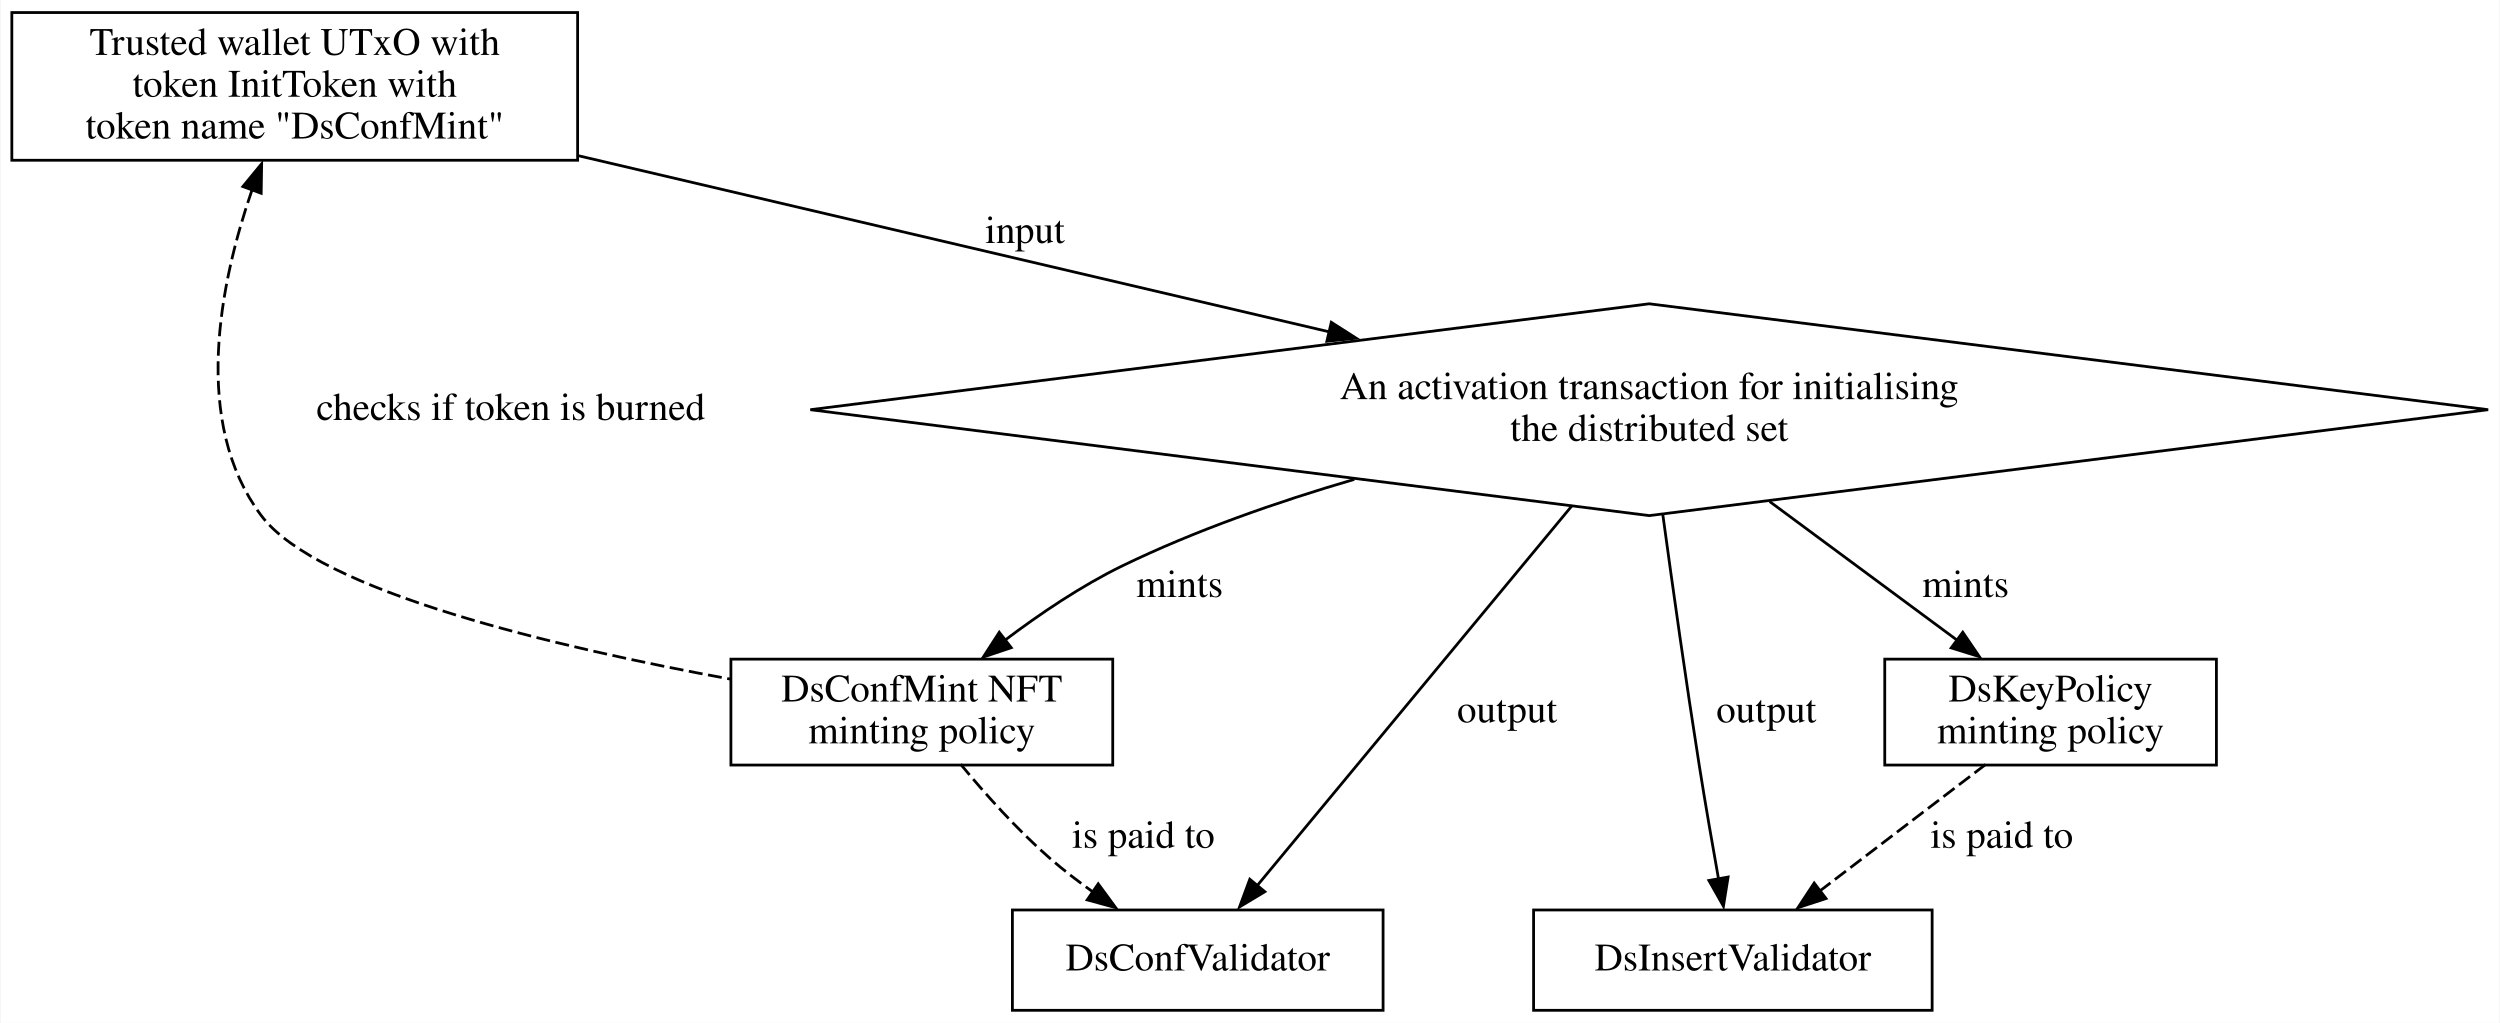
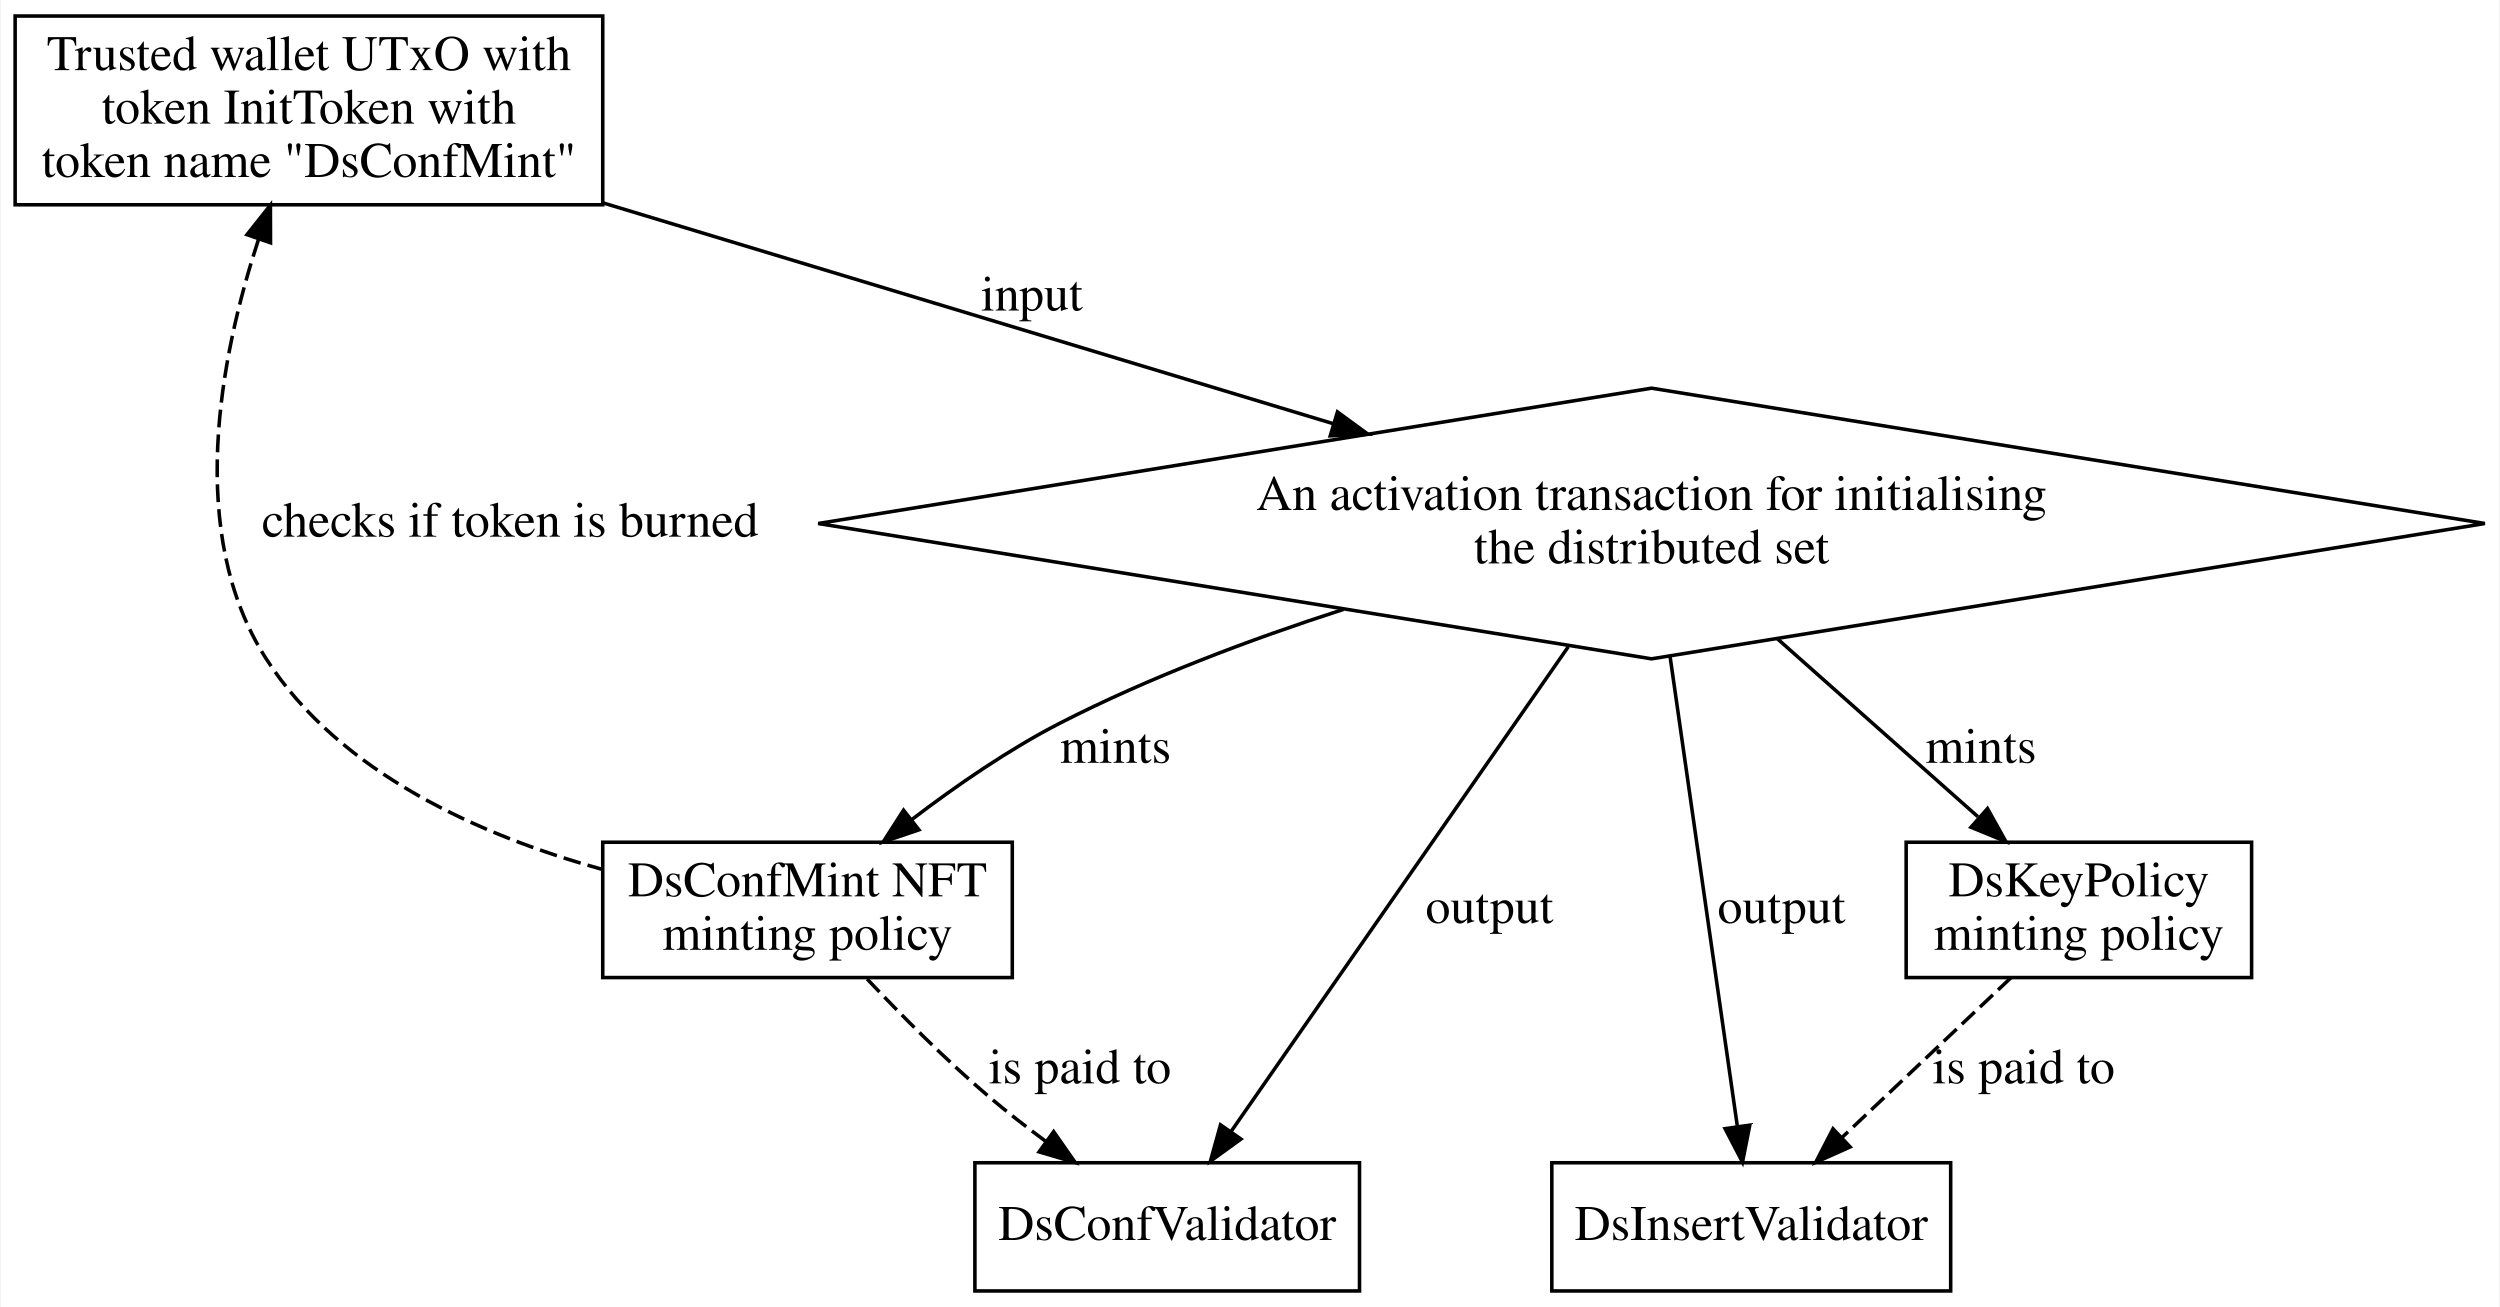
- <svg xmlns="http://www.w3.org/2000/svg" width="897pt" height="367pt" viewBox="0.00 0.00 896.50 367.00">
+ <svg xmlns="http://www.w3.org/2000/svg" width="702pt" height="367pt" viewBox="0.00 0.00 701.50 367.00">
  <g id="graph0" class="graph" transform="scale(1 1) rotate(0) translate(4 363)">
-     <polygon fill="white" stroke="none" points="-4,4 -4,-363 892.5,-363 892.5,4 -4,4" />
+     <polygon fill="white" stroke="none" points="-4,4 -4,-363 697.5,-363 697.5,4 -4,4" />
    <g id="node1" class="node">
-       <polygon fill="none" stroke="black" points="0,-305.5 0,-358.5 203,-358.5 203,-305.5 0,-305.5" />
-       <text text-anchor="middle" x="101.5" y="-343.3" font-family="Times,serif" font-size="14.00">Trusted wallet UTxO with</text>
-       <text text-anchor="middle" x="101.5" y="-328.3" font-family="Times,serif" font-size="14.00">token InitToken with</text>
-       <text text-anchor="middle" x="101.5" y="-313.3" font-family="Times,serif" font-size="14.00">token name "DsConfMint"</text>
+       <polygon fill="none" stroke="black" points="0,-305.5 0,-358.5 165,-358.5 165,-305.5 0,-305.5" />
+       <text text-anchor="middle" x="82.5" y="-343.3" font-family="Times,serif" font-size="14.00">Trusted wallet UTxO with</text>
+       <text text-anchor="middle" x="82.5" y="-328.3" font-family="Times,serif" font-size="14.00">token InitToken with</text>
+       <text text-anchor="middle" x="82.5" y="-313.3" font-family="Times,serif" font-size="14.00">token name "DsConfMint"</text>
    </g>
    <g id="node2" class="node">
-       <polygon fill="none" stroke="black" points="587.5,-254 286.5,-216 587.5,-178 888.5,-216 587.5,-254" />
-       <text text-anchor="middle" x="587.5" y="-219.8" font-family="Times,serif" font-size="14.00">An activation transaction for initialising</text>
-       <text text-anchor="middle" x="587.5" y="-204.8" font-family="Times,serif" font-size="14.00">the distributed set</text>
+       <polygon fill="none" stroke="black" points="459.5,-254 225.5,-216 459.5,-178 693.5,-216 459.5,-254" />
+       <text text-anchor="middle" x="459.5" y="-219.8" font-family="Times,serif" font-size="14.00">An activation transaction for initialising</text>
+       <text text-anchor="middle" x="459.5" y="-204.8" font-family="Times,serif" font-size="14.00">the distributed set</text>
    </g>
    <g id="edge1" class="edge">
-       <path fill="none" stroke="black" d="M202.79,-307.24C281.52,-288.77 390.74,-263.15 472.7,-243.93" />
-       <polygon fill="black" stroke="black" points="473.42,-247.36 482.35,-241.66 471.82,-240.54 473.42,-247.36" />
-       <text text-anchor="middle" x="363.5" y="-275.8" font-family="Times,serif" font-size="14.00">input</text>
+       <path fill="none" stroke="black" d="M165.23,-305.98C225.83,-287.66 307.97,-262.82 370.08,-244.04" />
+       <polygon fill="black" stroke="black" points="371.31,-247.33 379.87,-241.08 369.28,-240.62 371.31,-247.33" />
+       <text text-anchor="middle" x="285.5" y="-275.8" font-family="Times,serif" font-size="14.00">input</text>
    </g>
    <g id="node3" class="node">
-       <polygon fill="none" stroke="black" points="258,-88.5 258,-126.5 395,-126.5 395,-88.5 258,-88.5" />
-       <text text-anchor="middle" x="326.5" y="-111.3" font-family="Times,serif" font-size="14.00">DsConfMint NFT</text>
-       <text text-anchor="middle" x="326.5" y="-96.3" font-family="Times,serif" font-size="14.00">minting policy</text>
+       <polygon fill="none" stroke="black" points="165,-88.5 165,-126.5 280,-126.5 280,-88.5 165,-88.5" />
+       <text text-anchor="middle" x="222.5" y="-111.3" font-family="Times,serif" font-size="14.00">DsConfMint NFT</text>
+       <text text-anchor="middle" x="222.5" y="-96.3" font-family="Times,serif" font-size="14.00">minting policy</text>
    </g>
    <g id="edge2" class="edge">
-       <path fill="none" stroke="black" stroke-dasharray="5,2" d="M86.2,-294.93C74.59,-261.3 64.46,-211.44 89.5,-178 109.84,-150.84 195.59,-130.7 258.12,-119.28" />
-       <polygon fill="black" stroke="black" points="82.89,-296.07 89.63,-304.25 89.46,-293.65 82.89,-296.07" />
-       <text text-anchor="middle" x="179" y="-212.3" font-family="Times,serif" font-size="14.00">checks if token is burned</text>
+       <path fill="none" stroke="black" stroke-dasharray="5,2" d="M68.32,-295.71C57.5,-262.63 47.92,-213.15 70.5,-178 91.2,-145.77 130.97,-128.3 164.63,-118.94" />
+       <polygon fill="black" stroke="black" points="65.1,-297.11 71.68,-305.41 71.71,-294.82 65.1,-297.11" />
+       <text text-anchor="middle" x="139" y="-212.3" font-family="Times,serif" font-size="14.00">checks if token is burned</text>
    </g>
    <g id="edge3" class="edge">
-       <path fill="none" stroke="black" d="M481.66,-191C453.9,-182.89 424.48,-172.61 398.5,-160 383.74,-152.83 368.76,-142.68 356.32,-133.29" />
-       <polygon fill="black" stroke="black" points="358.59,-130.61 348.54,-127.24 354.29,-136.14 358.59,-130.61" />
-       <text text-anchor="middle" x="419" y="-148.8" font-family="Times,serif" font-size="14.00">mints</text>
+       <path fill="none" stroke="black" d="M373.01,-191.89C346.78,-183.43 318.36,-172.74 293.5,-160 278.97,-152.55 264.15,-142.3 251.84,-132.91" />
+       <polygon fill="black" stroke="black" points="253.78,-129.99 243.75,-126.59 249.47,-135.5 253.78,-129.99" />
+       <text text-anchor="middle" x="309" y="-148.8" font-family="Times,serif" font-size="14.00">mints</text>
    </g>
    <g id="node4" class="node">
-       <polygon fill="none" stroke="black" points="359,-0.5 359,-36.5 492,-36.5 492,-0.5 359,-0.5" />
-       <text text-anchor="middle" x="425.5" y="-14.8" font-family="Times,serif" font-size="14.00">DsConfValidator</text>
+       <polygon fill="none" stroke="black" points="269.5,-0.5 269.5,-36.5 377.5,-36.5 377.5,-0.5 269.5,-0.5" />
+       <text text-anchor="middle" x="323.5" y="-14.8" font-family="Times,serif" font-size="14.00">DsConfValidator</text>
    </g>
    <g id="edge5" class="edge">
-       <path fill="none" stroke="black" d="M559.65,-181.39C527.6,-142.71 475.66,-80.03 446.71,-45.1" />
-       <polygon fill="black" stroke="black" points="449.57,-43.06 440.5,-37.6 444.18,-47.53 449.57,-43.06" />
-       <text text-anchor="middle" x="536.5" y="-103.8" font-family="Times,serif" font-size="14.00">output</text>
+       <path fill="none" stroke="black" d="M436.12,-181.39C409.24,-142.75 365.69,-80.15 341.37,-45.19" />
+       <polygon fill="black" stroke="black" points="344.21,-43.15 335.63,-36.94 338.47,-47.14 344.21,-43.15" />
+       <text text-anchor="middle" x="414" y="-103.8" font-family="Times,serif" font-size="14.00">output</text>
    </g>
    <g id="node5" class="node">
-       <polygon fill="none" stroke="black" points="546,-0.5 546,-36.5 689,-36.5 689,-0.5 546,-0.5" />
-       <text text-anchor="middle" x="617.5" y="-14.8" font-family="Times,serif" font-size="14.00">DsInsertValidator</text>
+       <polygon fill="none" stroke="black" points="431.5,-0.5 431.5,-36.5 543.5,-36.5 543.5,-0.5 431.5,-0.5" />
+       <text text-anchor="middle" x="487.5" y="-14.8" font-family="Times,serif" font-size="14.00">DsInsertValidator</text>
    </g>
    <g id="edge6" class="edge">
-       <path fill="none" stroke="black" d="M592.38,-178.27C595.84,-152.89 600.69,-118.35 605.5,-88 607.62,-74.63 610.18,-59.82 612.4,-47.41" />
-       <polygon fill="black" stroke="black" points="615.79,-48.32 614.12,-37.85 608.9,-47.08 615.79,-48.32" />
-       <text text-anchor="middle" x="629.5" y="-103.8" font-family="Times,serif" font-size="14.00">output</text>
+       <path fill="none" stroke="black" d="M464.7,-178.69C470.17,-140.52 478.64,-81.35 483.57,-46.92" />
+       <polygon fill="black" stroke="black" points="487.09,-47.06 485.04,-36.67 480.16,-46.07 487.09,-47.06" />
+       <text text-anchor="middle" x="496" y="-103.8" font-family="Times,serif" font-size="14.00">output</text>
    </g>
    <g id="node6" class="node">
-       <polygon fill="none" stroke="black" points="672,-88.5 672,-126.5 791,-126.5 791,-88.5 672,-88.5" />
-       <text text-anchor="middle" x="731.5" y="-111.3" font-family="Times,serif" font-size="14.00">DsKeyPolicy</text>
-       <text text-anchor="middle" x="731.5" y="-96.3" font-family="Times,serif" font-size="14.00">minting policy</text>
+       <polygon fill="none" stroke="black" points="531,-88.5 531,-126.5 628,-126.5 628,-88.5 531,-88.5" />
+       <text text-anchor="middle" x="579.5" y="-111.3" font-family="Times,serif" font-size="14.00">DsKeyPolicy</text>
+       <text text-anchor="middle" x="579.5" y="-96.3" font-family="Times,serif" font-size="14.00">minting policy</text>
    </g>
    <g id="edge4" class="edge">
-       <path fill="none" stroke="black" d="M630.7,-183.05C652.3,-167.07 678.04,-148.04 698.1,-133.2" />
-       <polygon fill="black" stroke="black" points="699.99,-136.16 705.95,-127.4 695.83,-130.53 699.99,-136.16" />
-       <text text-anchor="middle" x="701" y="-148.8" font-family="Times,serif" font-size="14.00">mints</text>
+       <path fill="none" stroke="black" d="M494.85,-183.62C512.8,-167.7 534.3,-148.62 551.14,-133.67" />
+       <polygon fill="black" stroke="black" points="553.84,-135.95 559,-126.69 549.2,-130.71 553.84,-135.95" />
+       <text text-anchor="middle" x="552" y="-148.8" font-family="Times,serif" font-size="14.00">mints</text>
    </g>
    <g id="edge7" class="edge">
-       <path fill="none" stroke="black" stroke-dasharray="5,2" d="M340.42,-88.79C349.06,-78.35 360.74,-65.23 372.5,-55 377.37,-50.76 382.77,-46.61 388.21,-42.73" />
-       <polygon fill="black" stroke="black" points="389.79,-45.89 396.06,-37.34 385.83,-40.12 389.79,-45.89" />
-       <text text-anchor="middle" x="406" y="-58.8" font-family="Times,serif" font-size="14.00">is paid to</text>
+       <path fill="none" stroke="black" stroke-dasharray="5,2" d="M239.25,-88.08C248.87,-77.9 261.41,-65.26 273.5,-55 278.45,-50.8 283.89,-46.58 289.29,-42.59" />
+       <polygon fill="black" stroke="black" points="291.61,-45.24 297.68,-36.56 287.52,-39.55 291.61,-45.24" />
+       <text text-anchor="middle" x="299" y="-58.8" font-family="Times,serif" font-size="14.00">is paid to</text>
    </g>
    <g id="edge8" class="edge">
-       <path fill="none" stroke="black" stroke-dasharray="5,2" d="M708.16,-88.68C690.99,-75.59 667.49,-57.65 648.71,-43.32" />
-       <polygon fill="black" stroke="black" points="650.93,-40.61 640.85,-37.32 646.68,-46.17 650.93,-40.61" />
-       <text text-anchor="middle" x="714" y="-58.8" font-family="Times,serif" font-size="14.00">is paid to</text>
+       <path fill="none" stroke="black" stroke-dasharray="5,2" d="M560.44,-88.47C546.72,-75.5 528.08,-57.87 513.07,-43.68" />
+       <polygon fill="black" stroke="black" points="515.27,-40.94 505.6,-36.62 510.46,-46.03 515.27,-40.94" />
+       <text text-anchor="middle" x="564" y="-58.8" font-family="Times,serif" font-size="14.00">is paid to</text>
    </g>
  </g>
</svg>
